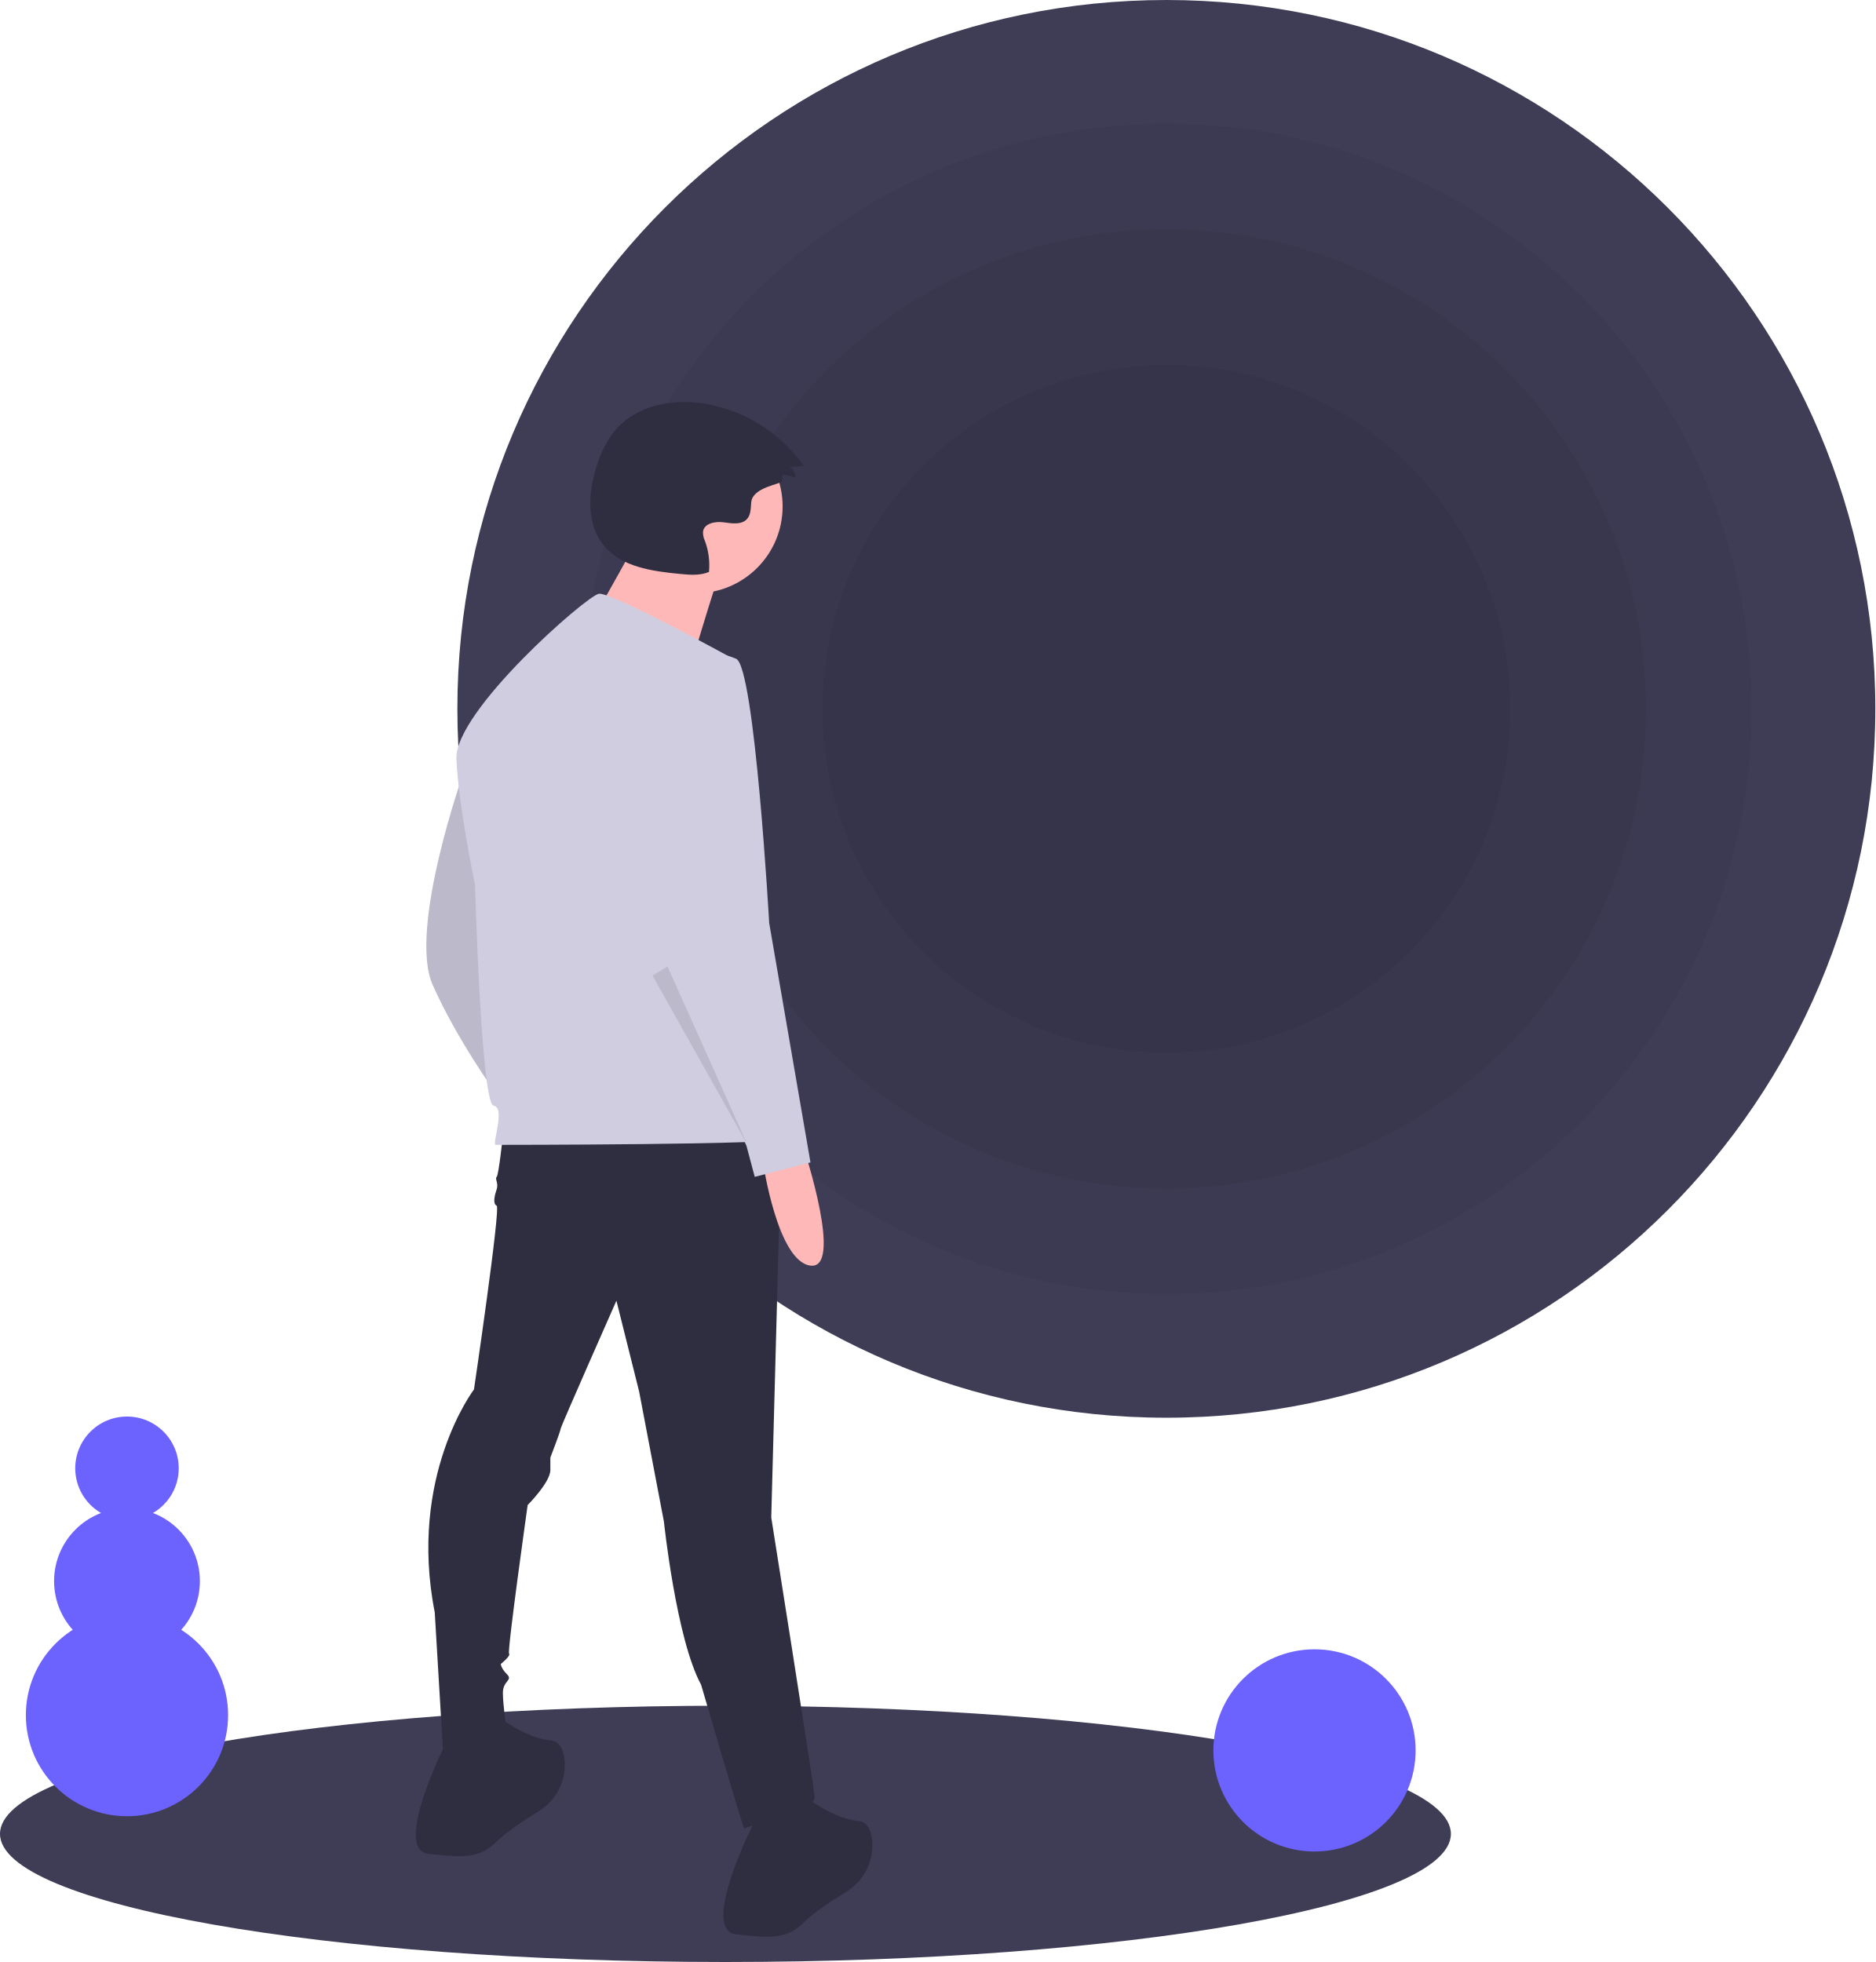
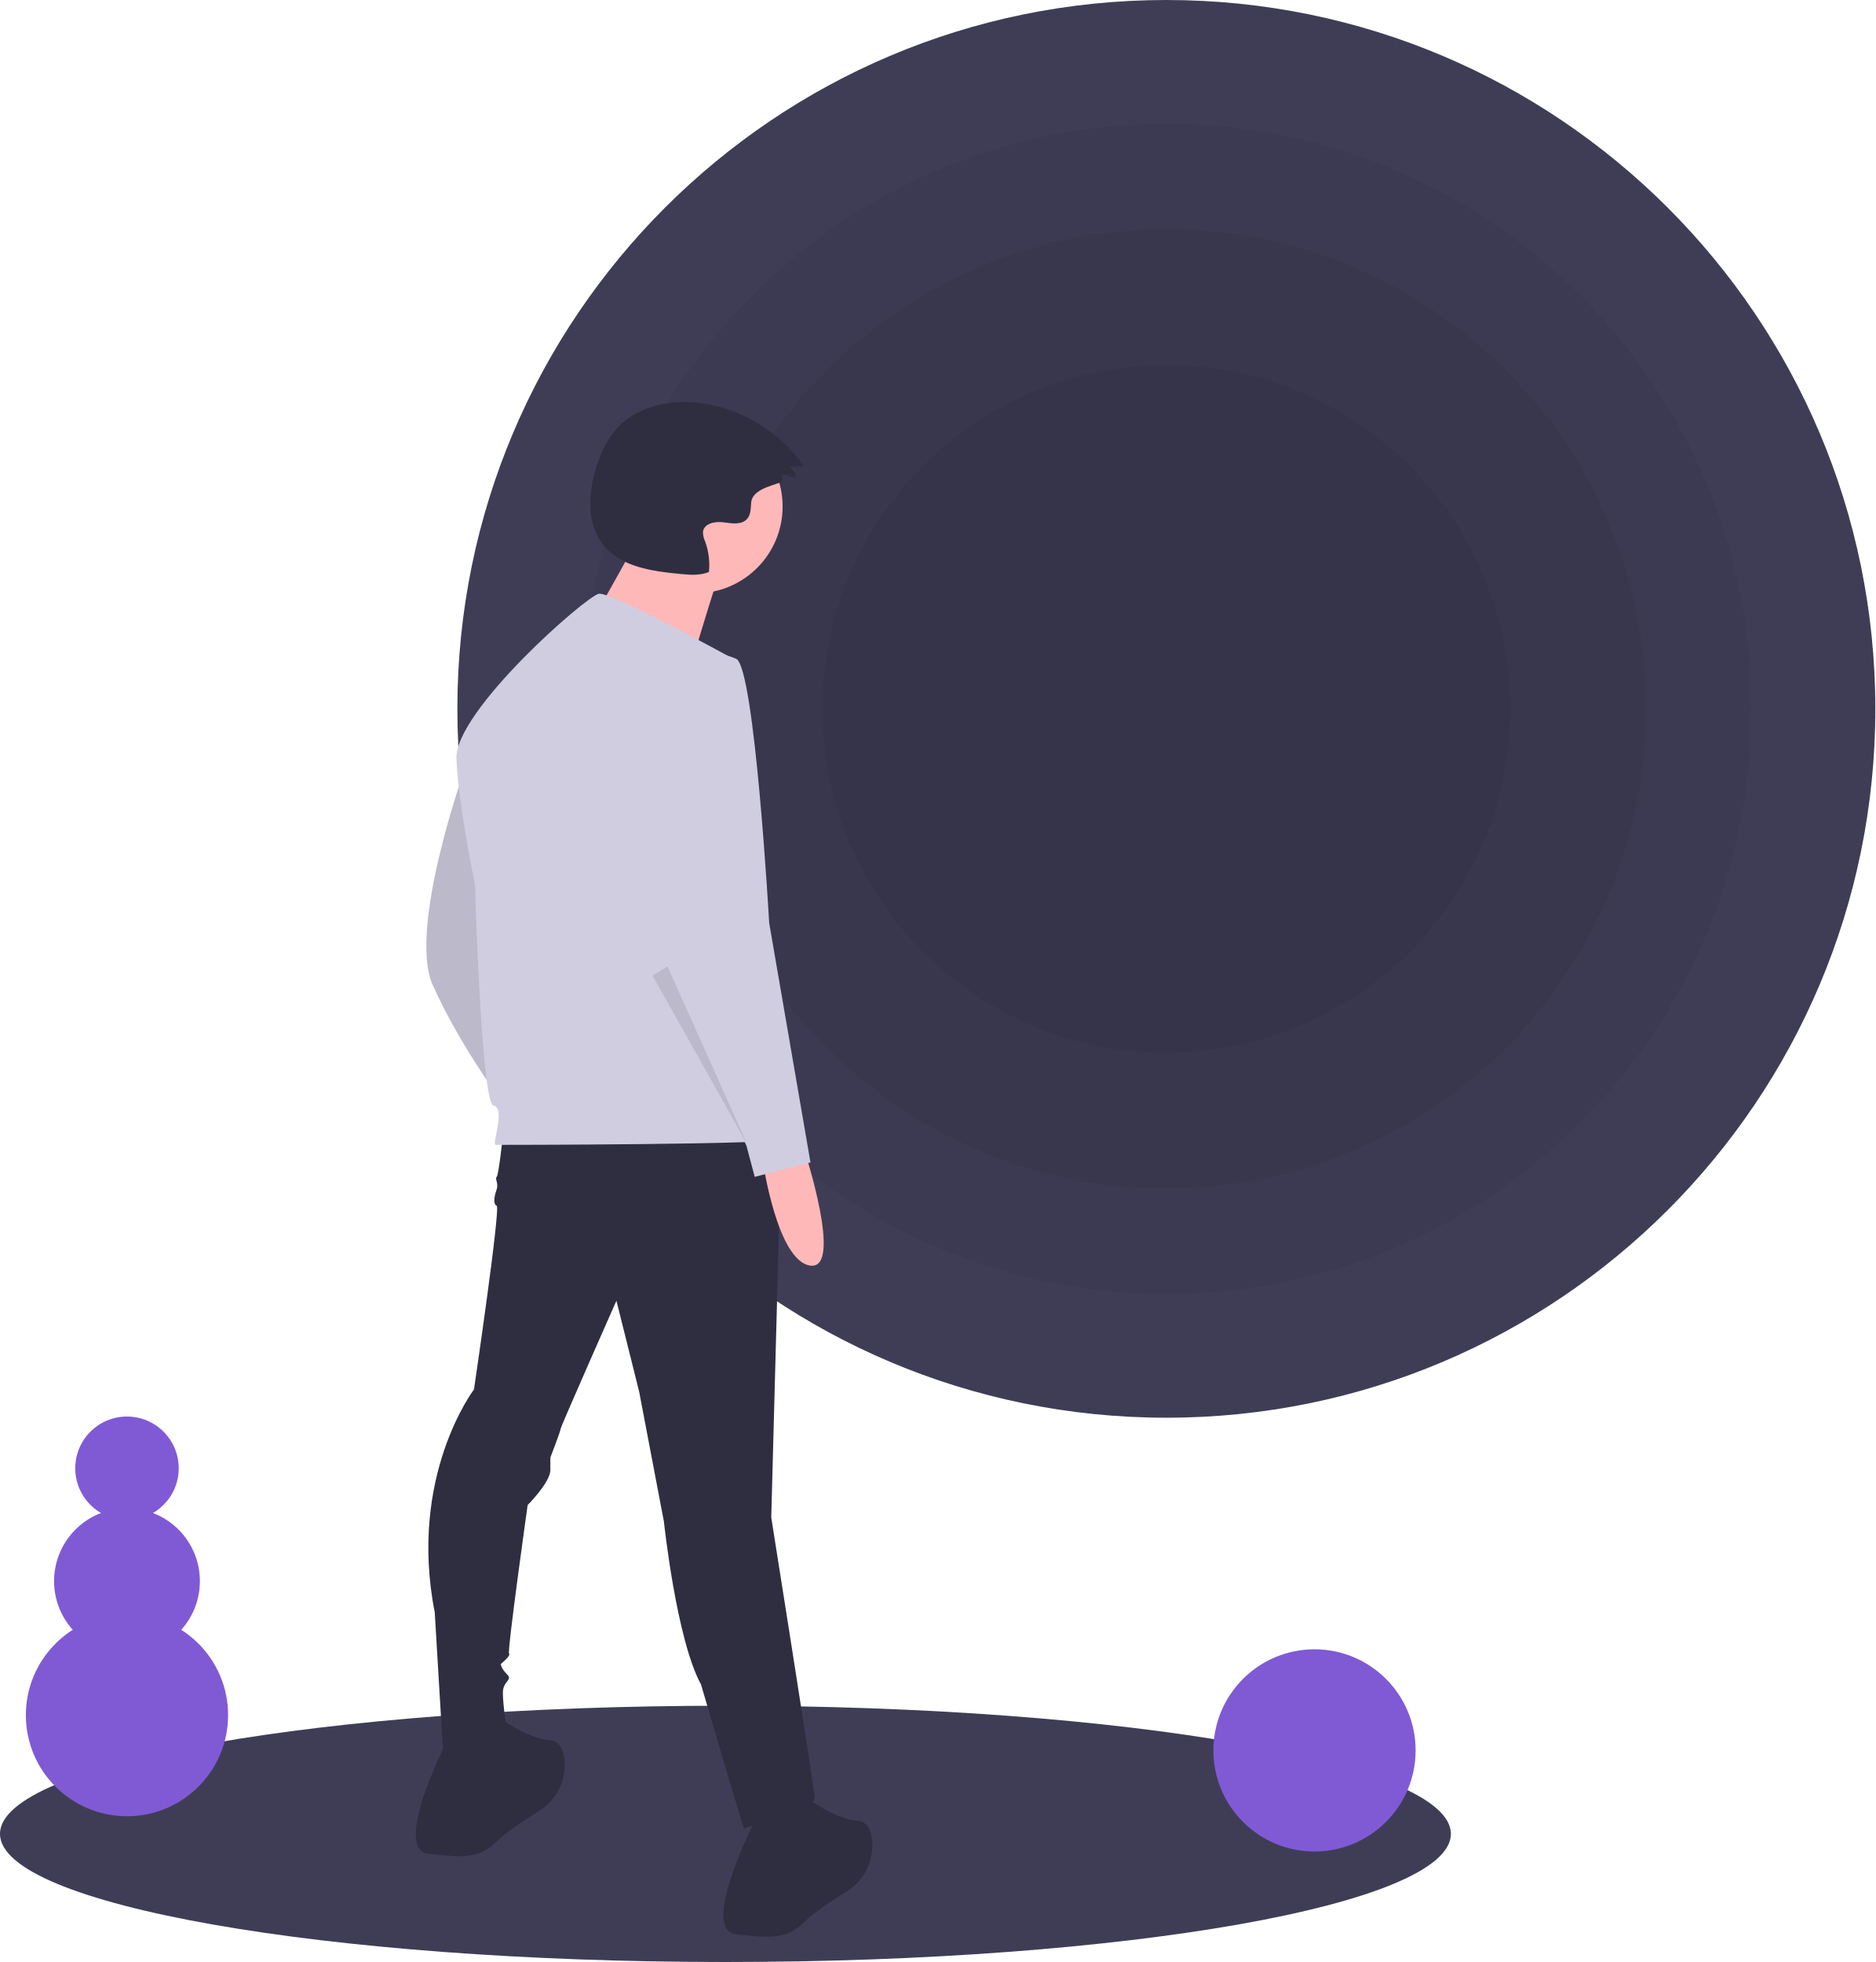
<svg xmlns="http://www.w3.org/2000/svg" data-name="Layer 1" width="797.5" height="834.5" viewBox="0 0 797.5 834.5">
  <ellipse cx="308.5" cy="780" rx="308.5" ry="54.5" fill="#3f3d56" />
  <circle cx="496" cy="301.5" r="301.5" fill="#3f3d56" />
  <circle cx="496" cy="301.5" r="248.898" opacity="0.05" />
  <circle cx="496" cy="301.5" r="203.994" opacity="0.05" />
  <circle cx="496" cy="301.5" r="146.26" opacity="0.05" />
  <path d="M398.42,361.232s-23.704,66.722-13.169,90.426,27.216,46.53,27.216,46.53S406.322,365.622,398.42,361.232Z" transform="translate(-201.25 -32.75)" fill="#d0cde1" />
  <path d="M398.42,361.232s-23.704,66.722-13.169,90.426,27.216,46.53,27.216,46.53S406.322,365.622,398.42,361.232Z" transform="translate(-201.25 -32.75)" opacity="0.1" />
  <path d="M415.101,515.747s-1.756,16.681-2.634,17.558.878,2.634,0,5.268-1.756,6.145,0,7.023-9.657,78.135-9.657,78.135-28.094,36.873-16.681,94.816l3.512,58.821s27.216,1.756,27.216-7.901c0,0-1.756-11.413-1.756-16.681s4.39-5.268,1.756-7.901-2.634-4.39-2.634-4.39,4.39-3.512,3.512-4.39,7.901-63.211,7.901-63.211,9.657-9.657,9.657-14.925v-5.268s4.39-11.413,4.39-12.291,23.704-54.431,23.704-54.431l9.657,38.629,10.535,55.309s5.268,50.042,15.803,69.356c0,0,18.436,63.211,18.436,61.455s30.727-6.145,29.849-14.047-18.436-118.52-18.436-118.52L533.621,513.991Z" transform="translate(-201.25 -32.75)" fill="#2f2e41" />
  <path d="M391.397,772.978s-23.704,46.53-7.901,48.286,21.948,1.756,28.971-5.268c3.84-3.84,11.615-8.991,17.876-12.873a23.117,23.117,0,0,0,10.969-21.982c-.463-4.295-2.068-7.834-6.019-8.164-10.535-.878-22.826-10.535-22.826-10.535Z" transform="translate(-201.25 -32.75)" fill="#2f2e41" />
  <path d="M522.208,807.217s-23.704,46.53-7.901,48.286,21.948,1.756,28.971-5.268c3.84-3.84,11.615-8.991,17.876-12.873a23.117,23.117,0,0,0,10.969-21.982c-.463-4.295-2.068-7.834-6.019-8.164-10.535-.878-22.826-10.535-22.826-10.535Z" transform="translate(-201.25 -32.75)" fill="#2f2e41" />
  <circle cx="295.905" cy="215.433" r="36.905" fill="#ffb8b8" />
  <path d="M473.43,260.308S447.07,308.812,444.961,308.812,492.41,324.628,492.41,324.628s13.707-46.394,15.816-50.612Z" transform="translate(-201.25 -32.75)" fill="#ffb8b8" />
  <path d="M513.867,313.385s-52.675-28.971-57.943-28.094-61.455,50.042-60.577,70.234,7.901,53.553,7.901,53.553,2.634,93.06,7.901,93.938-.878,16.681.878,16.681,122.909,0,123.787-2.634S513.867,313.385,513.867,313.385Z" transform="translate(-201.25 -32.75)" fill="#d0cde1" />
  <path d="M543.278,521.892s16.681,50.92,2.634,49.164-20.192-43.896-20.192-43.896Z" transform="translate(-201.25 -32.75)" fill="#ffb8b8" />
  <path d="M498.504,310.313s-32.483,7.023-27.216,50.92,14.925,87.792,14.925,87.792l32.483,71.112,3.512,13.169,23.704-6.145L528.353,425.321s-6.145-108.863-14.047-112.374A34,34,0,0,0,498.504,310.313Z" transform="translate(-201.25 -32.75)" fill="#d0cde1" />
  <polygon points="277.5 414.958 317.885 486.947 283.86 411.09 277.5 414.958" opacity="0.1" />
  <path d="M533.896,237.316l.122-2.82,5.61,1.396a6.27,6.27,0,0,0-2.514-4.615l5.976-.334a64.477,64.477,0,0,0-43.124-26.651c-12.926-1.873-27.318.838-36.182,10.43-4.299,4.653-7.001,10.57-8.922,16.607-3.539,11.118-4.26,24.372,3.12,33.409,7.501,9.185,20.602,10.984,32.406,12.121,4.153.4,8.506.772,12.355-.839a29.721,29.721,0,0,0-1.654-13.037,8.687,8.687,0,0,1-.879-4.152c.525-3.512,5.209-4.396,8.728-3.922s7.75,1.2,10.062-1.494c1.593-1.856,1.499-4.559,1.71-6.996C521.282,239.785,533.836,238.707,533.896,237.316Z" transform="translate(-201.25 -32.75)" fill="#2f2e41" />
-   <circle cx="559" cy="744.5" r="43" fill="#6c63ff" />
-   <circle cx="54" cy="729.5" r="43" fill="#6c63ff" />
-   <circle cx="54" cy="672.5" r="31" fill="#6c63ff" />
-   <circle cx="54" cy="624.5" r="22" fill="#6c63ff" />
+   <circle cx="559" cy="744.5" r="43" fill="#805ad5" />
+   <circle cx="54" cy="729.5" r="43" fill="#805ad5" />
+   <circle cx="54" cy="672.5" r="31" fill="#805ad5" />
+   <circle cx="54" cy="624.5" r="22" fill="#805ad5" />
</svg>
